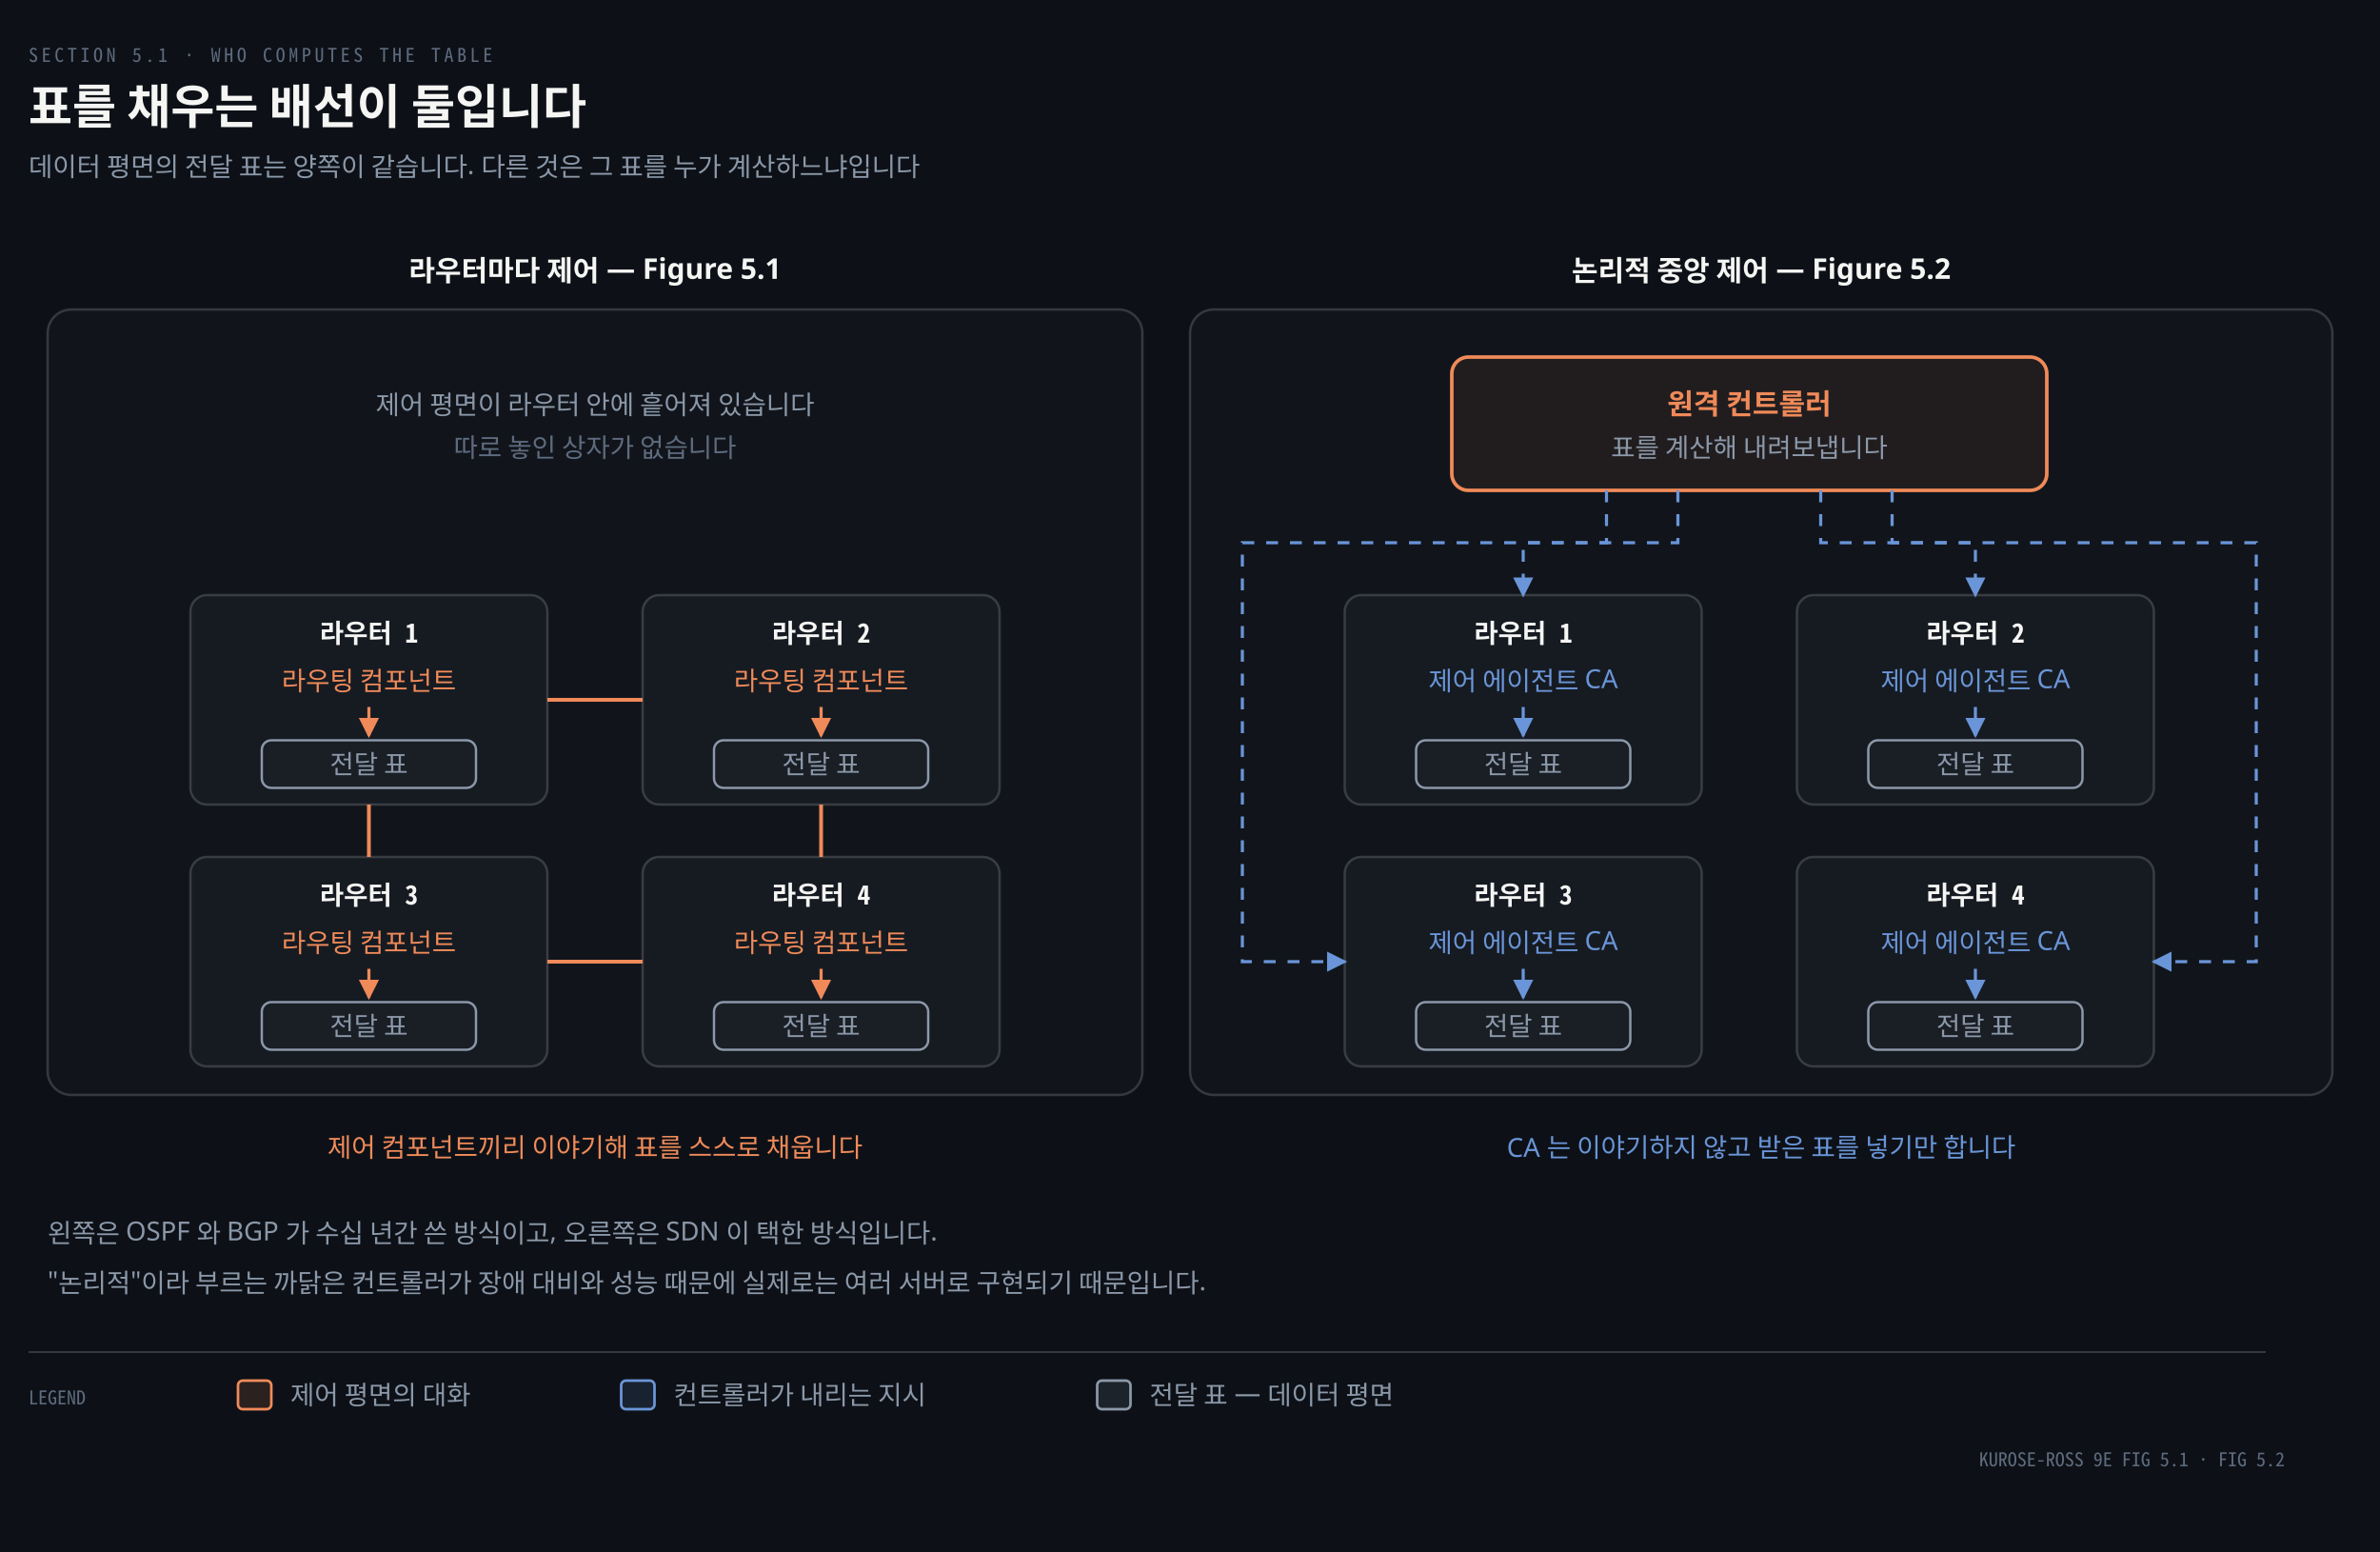
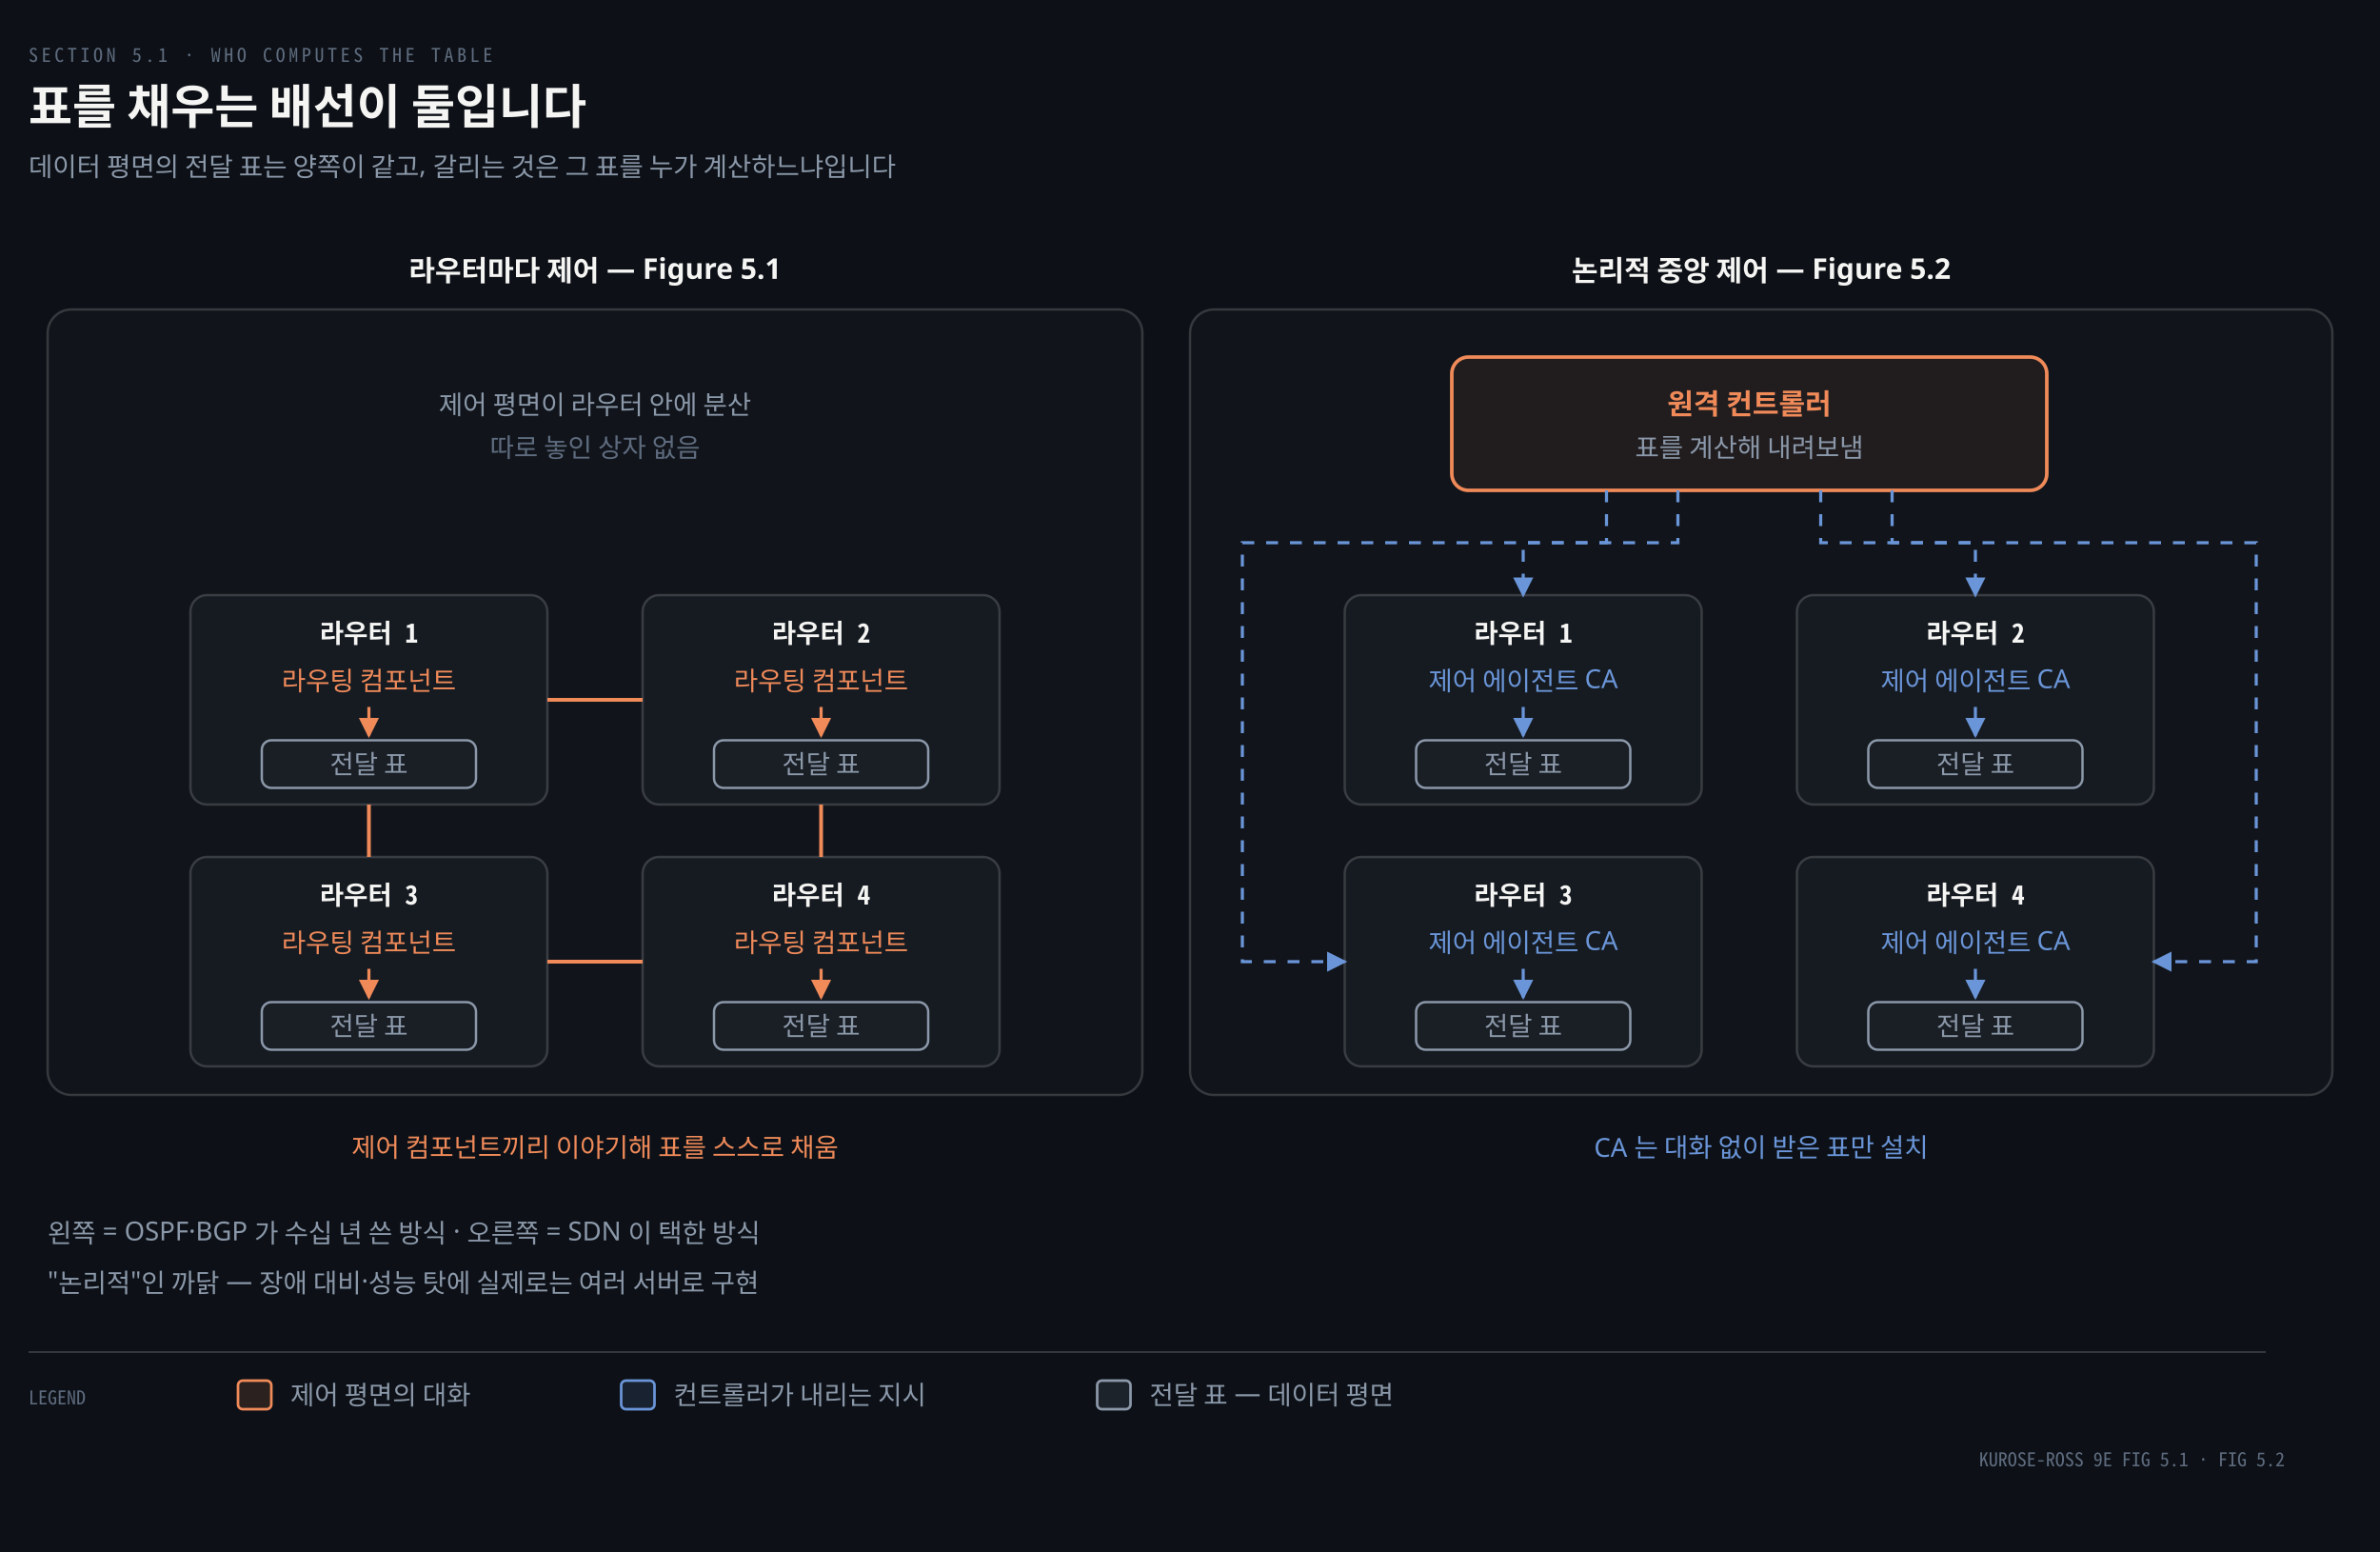
<svg xmlns="http://www.w3.org/2000/svg" viewBox="0 0 1000 652" width="100%" role="img" aria-labelledby="dt dd">
  <defs>
    <marker id="ar" viewBox="0 0 8 8" refX="7" refY="4" markerWidth="6.5" markerHeight="6.5" orient="auto">
      <path d="M0 0 L8 4 L0 8 z" fill="#8B98A9" />
    </marker>
    <marker id="ok" viewBox="0 0 8 8" refX="7" refY="4" markerWidth="6.5" markerHeight="6.5" orient="auto">
      <path d="M0 0 L8 4 L0 8 z" fill="#3FB98C" />
    </marker>
    <marker id="warn" viewBox="0 0 8 8" refX="7" refY="4" markerWidth="6.5" markerHeight="6.5" orient="auto">
      <path d="M0 0 L8 4 L0 8 z" fill="#E3B341" />
    </marker>
    <marker id="bad" viewBox="0 0 8 8" refX="7" refY="4" markerWidth="6.5" markerHeight="6.5" orient="auto">
      <path d="M0 0 L8 4 L0 8 z" fill="#F0616D" />
    </marker>
    <marker id="info" viewBox="0 0 8 8" refX="7" refY="4" markerWidth="6.5" markerHeight="6.5" orient="auto">
      <path d="M0 0 L8 4 L0 8 z" fill="#6A95D8" />
    </marker>
    <marker id="acc" viewBox="0 0 8 8" refX="7" refY="4" markerWidth="6.5" markerHeight="6.5" orient="auto">
      <path d="M0 0 L8 4 L0 8 z" fill="#F08A59" />
    </marker>
    <marker id="soft" viewBox="0 0 8 8" refX="7" refY="4" markerWidth="6.5" markerHeight="6.5" orient="auto">
      <path d="M0 0 L8 4 L0 8 z" fill="#5E6B7E" />
    </marker>
  </defs>
  <rect width="1000" height="652" fill="#0D1117" />
  <text x="12" y="26" font-family="'Geist Mono','Noto Sans Mono CJK KR',monospace" font-size="8" letter-spacing="0.18em" fill="#5E6B7E">SECTION 5.1 · WHO COMPUTES THE TABLE</text>
  <text x="12" y="52" font-family="'Geist','Apple SD Gothic Neo','Noto Sans KR','Malgun Gothic',sans-serif" font-size="20" font-weight="600" fill="#F5F5F3">표를 채우는 배선이 둘입니다</text>
-   <text x="12" y="74" font-family="'Geist','Apple SD Gothic Neo','Noto Sans KR','Malgun Gothic',sans-serif" font-size="11" fill="#8B98A9">데이터 평면의 전달 표는 양쪽이 같습니다. 다른 것은 그 표를 누가 계산하느냐입니다</text>
+   <text x="12" y="74" font-family="'Geist','Apple SD Gothic Neo','Noto Sans KR','Malgun Gothic',sans-serif" font-size="11" fill="#8B98A9">데이터 평면의 전달 표는 양쪽이 같고, 갈리는 것은 그 표를 누가 계산하느냐입니다</text>
  <rect x="20" y="130" width="460" height="330" rx="10" fill="#F5F5F305" stroke="rgba(191,192,192,0.22)" stroke-width="1.0" />
  <rect x="500" y="130" width="480" height="330" rx="10" fill="#F5F5F305" stroke="rgba(191,192,192,0.22)" stroke-width="1.0" />
  <text x="250" y="118" text-anchor="middle" font-family="'Geist','Apple SD Gothic Neo','Noto Sans KR','Malgun Gothic',sans-serif" font-size="12" font-weight="600" fill="#F5F5F3">라우터마다 제어 — Figure 5.1</text>
  <text x="740" y="118" text-anchor="middle" font-family="'Geist','Apple SD Gothic Neo','Noto Sans KR','Malgun Gothic',sans-serif" font-size="12" font-weight="600" fill="#F5F5F3">논리적 중앙 제어 — Figure 5.2</text>
  <rect x="80" y="250" width="150" height="88" rx="7" fill="#161B22" stroke="rgba(191,192,192,0.22)" stroke-width="1.0" />
  <text x="155.0" y="270" text-anchor="middle" font-family="'Geist Mono','Noto Sans Mono CJK KR',monospace" font-size="11" font-weight="600" fill="#F5F5F3">라우터 1</text>
  <text x="155.0" y="290" text-anchor="middle" font-family="'Geist','Apple SD Gothic Neo','Noto Sans KR','Malgun Gothic',sans-serif" font-size="11" font-weight="400" fill="#F08A59">라우팅 컴포넌트</text>
  <path d="M 155.0 297 L 155.0 309" fill="none" stroke="#F08A59" stroke-width="1.3" marker-end="url(#acc)" />
  <rect x="110" y="311" width="90" height="20" rx="4" fill="#F5F5F305" stroke="#8B98A9" stroke-width="1.0" />
  <text x="155.0" y="325" text-anchor="middle" font-family="'Geist','Apple SD Gothic Neo','Noto Sans KR','Malgun Gothic',sans-serif" font-size="11" font-weight="400" fill="#8B98A9">전달 표</text>
  <rect x="270" y="250" width="150" height="88" rx="7" fill="#161B22" stroke="rgba(191,192,192,0.22)" stroke-width="1.0" />
  <text x="345.0" y="270" text-anchor="middle" font-family="'Geist Mono','Noto Sans Mono CJK KR',monospace" font-size="11" font-weight="600" fill="#F5F5F3">라우터 2</text>
  <text x="345.0" y="290" text-anchor="middle" font-family="'Geist','Apple SD Gothic Neo','Noto Sans KR','Malgun Gothic',sans-serif" font-size="11" font-weight="400" fill="#F08A59">라우팅 컴포넌트</text>
  <path d="M 345.0 297 L 345.0 309" fill="none" stroke="#F08A59" stroke-width="1.3" marker-end="url(#acc)" />
  <rect x="300" y="311" width="90" height="20" rx="4" fill="#F5F5F305" stroke="#8B98A9" stroke-width="1.0" />
  <text x="345.0" y="325" text-anchor="middle" font-family="'Geist','Apple SD Gothic Neo','Noto Sans KR','Malgun Gothic',sans-serif" font-size="11" font-weight="400" fill="#8B98A9">전달 표</text>
  <rect x="80" y="360" width="150" height="88" rx="7" fill="#161B22" stroke="rgba(191,192,192,0.22)" stroke-width="1.0" />
  <text x="155.0" y="380" text-anchor="middle" font-family="'Geist Mono','Noto Sans Mono CJK KR',monospace" font-size="11" font-weight="600" fill="#F5F5F3">라우터 3</text>
  <text x="155.0" y="400" text-anchor="middle" font-family="'Geist','Apple SD Gothic Neo','Noto Sans KR','Malgun Gothic',sans-serif" font-size="11" font-weight="400" fill="#F08A59">라우팅 컴포넌트</text>
  <path d="M 155.0 407 L 155.0 419" fill="none" stroke="#F08A59" stroke-width="1.3" marker-end="url(#acc)" />
  <rect x="110" y="421" width="90" height="20" rx="4" fill="#F5F5F305" stroke="#8B98A9" stroke-width="1.0" />
  <text x="155.0" y="435" text-anchor="middle" font-family="'Geist','Apple SD Gothic Neo','Noto Sans KR','Malgun Gothic',sans-serif" font-size="11" font-weight="400" fill="#8B98A9">전달 표</text>
  <rect x="270" y="360" width="150" height="88" rx="7" fill="#161B22" stroke="rgba(191,192,192,0.22)" stroke-width="1.0" />
  <text x="345.0" y="380" text-anchor="middle" font-family="'Geist Mono','Noto Sans Mono CJK KR',monospace" font-size="11" font-weight="600" fill="#F5F5F3">라우터 4</text>
  <text x="345.0" y="400" text-anchor="middle" font-family="'Geist','Apple SD Gothic Neo','Noto Sans KR','Malgun Gothic',sans-serif" font-size="11" font-weight="400" fill="#F08A59">라우팅 컴포넌트</text>
  <path d="M 345.0 407 L 345.0 419" fill="none" stroke="#F08A59" stroke-width="1.3" marker-end="url(#acc)" />
  <rect x="300" y="421" width="90" height="20" rx="4" fill="#F5F5F305" stroke="#8B98A9" stroke-width="1.0" />
  <text x="345.0" y="435" text-anchor="middle" font-family="'Geist','Apple SD Gothic Neo','Noto Sans KR','Malgun Gothic',sans-serif" font-size="11" font-weight="400" fill="#8B98A9">전달 표</text>
  <line x1="230" y1="294" x2="270" y2="294" stroke="#F08A59" stroke-width="1.6" />
  <line x1="230" y1="404" x2="270" y2="404" stroke="#F08A59" stroke-width="1.6" />
  <line x1="155" y1="338" x2="155" y2="360" stroke="#F08A59" stroke-width="1.6" />
  <line x1="345" y1="338" x2="345" y2="360" stroke="#F08A59" stroke-width="1.6" />
  <rect x="565" y="250" width="150" height="88" rx="7" fill="#161B22" stroke="rgba(191,192,192,0.22)" stroke-width="1.0" />
  <text x="640.0" y="270" text-anchor="middle" font-family="'Geist Mono','Noto Sans Mono CJK KR',monospace" font-size="11" font-weight="600" fill="#F5F5F3">라우터 1</text>
  <text x="640.0" y="290" text-anchor="middle" font-family="'Geist','Apple SD Gothic Neo','Noto Sans KR','Malgun Gothic',sans-serif" font-size="11" font-weight="400" fill="#6A95D8">제어 에이전트 CA</text>
  <path d="M 640.0 297 L 640.0 309" fill="none" stroke="#6A95D8" stroke-width="1.3" marker-end="url(#info)" />
  <rect x="595" y="311" width="90" height="20" rx="4" fill="#F5F5F305" stroke="#8B98A9" stroke-width="1.0" />
  <text x="640.0" y="325" text-anchor="middle" font-family="'Geist','Apple SD Gothic Neo','Noto Sans KR','Malgun Gothic',sans-serif" font-size="11" font-weight="400" fill="#8B98A9">전달 표</text>
  <rect x="755" y="250" width="150" height="88" rx="7" fill="#161B22" stroke="rgba(191,192,192,0.22)" stroke-width="1.0" />
  <text x="830.0" y="270" text-anchor="middle" font-family="'Geist Mono','Noto Sans Mono CJK KR',monospace" font-size="11" font-weight="600" fill="#F5F5F3">라우터 2</text>
  <text x="830.0" y="290" text-anchor="middle" font-family="'Geist','Apple SD Gothic Neo','Noto Sans KR','Malgun Gothic',sans-serif" font-size="11" font-weight="400" fill="#6A95D8">제어 에이전트 CA</text>
  <path d="M 830.0 297 L 830.0 309" fill="none" stroke="#6A95D8" stroke-width="1.3" marker-end="url(#info)" />
  <rect x="785" y="311" width="90" height="20" rx="4" fill="#F5F5F305" stroke="#8B98A9" stroke-width="1.0" />
  <text x="830.0" y="325" text-anchor="middle" font-family="'Geist','Apple SD Gothic Neo','Noto Sans KR','Malgun Gothic',sans-serif" font-size="11" font-weight="400" fill="#8B98A9">전달 표</text>
  <rect x="565" y="360" width="150" height="88" rx="7" fill="#161B22" stroke="rgba(191,192,192,0.22)" stroke-width="1.0" />
  <text x="640.0" y="380" text-anchor="middle" font-family="'Geist Mono','Noto Sans Mono CJK KR',monospace" font-size="11" font-weight="600" fill="#F5F5F3">라우터 3</text>
  <text x="640.0" y="400" text-anchor="middle" font-family="'Geist','Apple SD Gothic Neo','Noto Sans KR','Malgun Gothic',sans-serif" font-size="11" font-weight="400" fill="#6A95D8">제어 에이전트 CA</text>
  <path d="M 640.0 407 L 640.0 419" fill="none" stroke="#6A95D8" stroke-width="1.3" marker-end="url(#info)" />
  <rect x="595" y="421" width="90" height="20" rx="4" fill="#F5F5F305" stroke="#8B98A9" stroke-width="1.0" />
  <text x="640.0" y="435" text-anchor="middle" font-family="'Geist','Apple SD Gothic Neo','Noto Sans KR','Malgun Gothic',sans-serif" font-size="11" font-weight="400" fill="#8B98A9">전달 표</text>
  <rect x="755" y="360" width="150" height="88" rx="7" fill="#161B22" stroke="rgba(191,192,192,0.22)" stroke-width="1.0" />
  <text x="830.0" y="380" text-anchor="middle" font-family="'Geist Mono','Noto Sans Mono CJK KR',monospace" font-size="11" font-weight="600" fill="#F5F5F3">라우터 4</text>
  <text x="830.0" y="400" text-anchor="middle" font-family="'Geist','Apple SD Gothic Neo','Noto Sans KR','Malgun Gothic',sans-serif" font-size="11" font-weight="400" fill="#6A95D8">제어 에이전트 CA</text>
  <path d="M 830.0 407 L 830.0 419" fill="none" stroke="#6A95D8" stroke-width="1.3" marker-end="url(#info)" />
  <rect x="785" y="421" width="90" height="20" rx="4" fill="#F5F5F305" stroke="#8B98A9" stroke-width="1.0" />
  <text x="830.0" y="435" text-anchor="middle" font-family="'Geist','Apple SD Gothic Neo','Noto Sans KR','Malgun Gothic',sans-serif" font-size="11" font-weight="400" fill="#8B98A9">전달 표</text>
-   <text x="250" y="174" text-anchor="middle" font-family="'Geist','Apple SD Gothic Neo','Noto Sans KR','Malgun Gothic',sans-serif" font-size="11" font-weight="400" fill="#8B98A9">제어 평면이 라우터 안에 흩어져 있습니다</text>
-   <text x="250" y="192" text-anchor="middle" font-family="'Geist','Apple SD Gothic Neo','Noto Sans KR','Malgun Gothic',sans-serif" font-size="11" font-weight="400" fill="#5E6B7E">따로 놓인 상자가 없습니다</text>
+   <text x="250" y="174" text-anchor="middle" font-family="'Geist','Apple SD Gothic Neo','Noto Sans KR','Malgun Gothic',sans-serif" font-size="11" font-weight="400" fill="#8B98A9">제어 평면이 라우터 안에 분산</text>
+   <text x="250" y="192" text-anchor="middle" font-family="'Geist','Apple SD Gothic Neo','Noto Sans KR','Malgun Gothic',sans-serif" font-size="11" font-weight="400" fill="#5E6B7E">따로 놓인 상자 없음</text>
  <rect x="610" y="150" width="250" height="56" rx="7" fill="#F08A5912" stroke="#F08A59" stroke-width="1.5" />
  <text x="735" y="174" text-anchor="middle" font-family="'Geist','Apple SD Gothic Neo','Noto Sans KR','Malgun Gothic',sans-serif" font-size="12" font-weight="600" fill="#F08A59">원격 컨트롤러</text>
-   <text x="735" y="192" text-anchor="middle" font-family="'Geist','Apple SD Gothic Neo','Noto Sans KR','Malgun Gothic',sans-serif" font-size="11" font-weight="400" fill="#8B98A9">표를 계산해 내려보냅니다</text>
+   <text x="735" y="192" text-anchor="middle" font-family="'Geist','Apple SD Gothic Neo','Noto Sans KR','Malgun Gothic',sans-serif" font-size="11" font-weight="400" fill="#8B98A9">표를 계산해 내려보냄</text>
  <path d="M 705 206 L 705 228 L 640 228 L 640 250" fill="none" stroke="#6A95D8" stroke-width="1.3" marker-end="url(#info)" stroke-dasharray="5 5" />
  <path d="M 765 206 L 765 228 L 830 228 L 830 250" fill="none" stroke="#6A95D8" stroke-width="1.3" marker-end="url(#info)" stroke-dasharray="5 5" />
  <path d="M 675 206 L 675 228 L 522 228 L 522 404 L 565 404" fill="none" stroke="#6A95D8" stroke-width="1.3" marker-end="url(#info)" stroke-dasharray="5 5" />
  <path d="M 795 206 L 795 228 L 948 228 L 948 404 L 905 404" fill="none" stroke="#6A95D8" stroke-width="1.3" marker-end="url(#info)" stroke-dasharray="5 5" />
-   <text x="250" y="486" text-anchor="middle" font-family="'Geist','Apple SD Gothic Neo','Noto Sans KR','Malgun Gothic',sans-serif" font-size="11" font-weight="400" fill="#F08A59">제어 컴포넌트끼리 이야기해 표를 스스로 채웁니다</text>
-   <text x="740" y="486" text-anchor="middle" font-family="'Geist','Apple SD Gothic Neo','Noto Sans KR','Malgun Gothic',sans-serif" font-size="11" font-weight="400" fill="#6A95D8">CA 는 이야기하지 않고 받은 표를 넣기만 합니다</text>
-   <text x="20" y="522" text-anchor="start" font-family="'Geist','Apple SD Gothic Neo','Noto Sans KR','Malgun Gothic',sans-serif" font-size="11" font-weight="400" fill="#8B98A9">왼쪽은 OSPF 와 BGP 가 수십 년간 쓴 방식이고, 오른쪽은 SDN 이 택한 방식입니다.</text>
-   <text x="20" y="542" text-anchor="start" font-family="'Geist','Apple SD Gothic Neo','Noto Sans KR','Malgun Gothic',sans-serif" font-size="11" font-weight="400" fill="#8B98A9">"논리적"이라 부르는 까닭은 컨트롤러가 장애 대비와 성능 때문에 실제로는 여러 서버로 구현되기 때문입니다.</text>
+   <text x="250" y="486" text-anchor="middle" font-family="'Geist','Apple SD Gothic Neo','Noto Sans KR','Malgun Gothic',sans-serif" font-size="11" font-weight="400" fill="#F08A59">제어 컴포넌트끼리 이야기해 표를 스스로 채움</text>
+   <text x="740" y="486" text-anchor="middle" font-family="'Geist','Apple SD Gothic Neo','Noto Sans KR','Malgun Gothic',sans-serif" font-size="11" font-weight="400" fill="#6A95D8">CA 는 대화 없이 받은 표만 설치</text>
+   <text x="20" y="522" text-anchor="start" font-family="'Geist','Apple SD Gothic Neo','Noto Sans KR','Malgun Gothic',sans-serif" font-size="11" font-weight="400" fill="#8B98A9">왼쪽 = OSPF·BGP 가 수십 년 쓴 방식 · 오른쪽 = SDN 이 택한 방식</text>
+   <text x="20" y="542" text-anchor="start" font-family="'Geist','Apple SD Gothic Neo','Noto Sans KR','Malgun Gothic',sans-serif" font-size="11" font-weight="400" fill="#8B98A9">"논리적"인 까닭 — 장애 대비·성능 탓에 실제로는 여러 서버로 구현</text>
  <line x1="12" y1="568" x2="952" y2="568" stroke="rgba(191,192,192,0.22)" stroke-width="0.8" />
  <text x="12" y="590" text-anchor="start" font-family="'Geist Mono','Noto Sans Mono CJK KR',monospace" font-size="8" font-weight="400" fill="#5E6B7E">LEGEND</text>
  <rect x="100" y="580" width="14" height="12" rx="2" fill="#F08A5922" stroke="#F08A59" stroke-width="1.1" />
  <text x="122" y="590" text-anchor="start" font-family="'Geist','Apple SD Gothic Neo','Noto Sans KR','Malgun Gothic',sans-serif" font-size="11" font-weight="400" fill="#8B98A9">제어 평면의 대화</text>
  <rect x="261" y="580" width="14" height="12" rx="2" fill="#6A95D822" stroke="#6A95D8" stroke-width="1.1" />
  <text x="283" y="590" text-anchor="start" font-family="'Geist','Apple SD Gothic Neo','Noto Sans KR','Malgun Gothic',sans-serif" font-size="11" font-weight="400" fill="#8B98A9">컨트롤러가 내리는 지시</text>
  <rect x="461" y="580" width="14" height="12" rx="2" fill="#8B98A922" stroke="#8B98A9" stroke-width="1.1" />
  <text x="483" y="590" text-anchor="start" font-family="'Geist','Apple SD Gothic Neo','Noto Sans KR','Malgun Gothic',sans-serif" font-size="11" font-weight="400" fill="#8B98A9">전달 표 — 데이터 평면</text>
  <text x="960" y="616" text-anchor="end" font-family="'Geist Mono','Noto Sans Mono CJK KR',monospace" font-size="8" font-weight="400" fill="#5E6B7E">KUROSE-ROSS 9E FIG 5.1 · FIG 5.2</text>
</svg>
